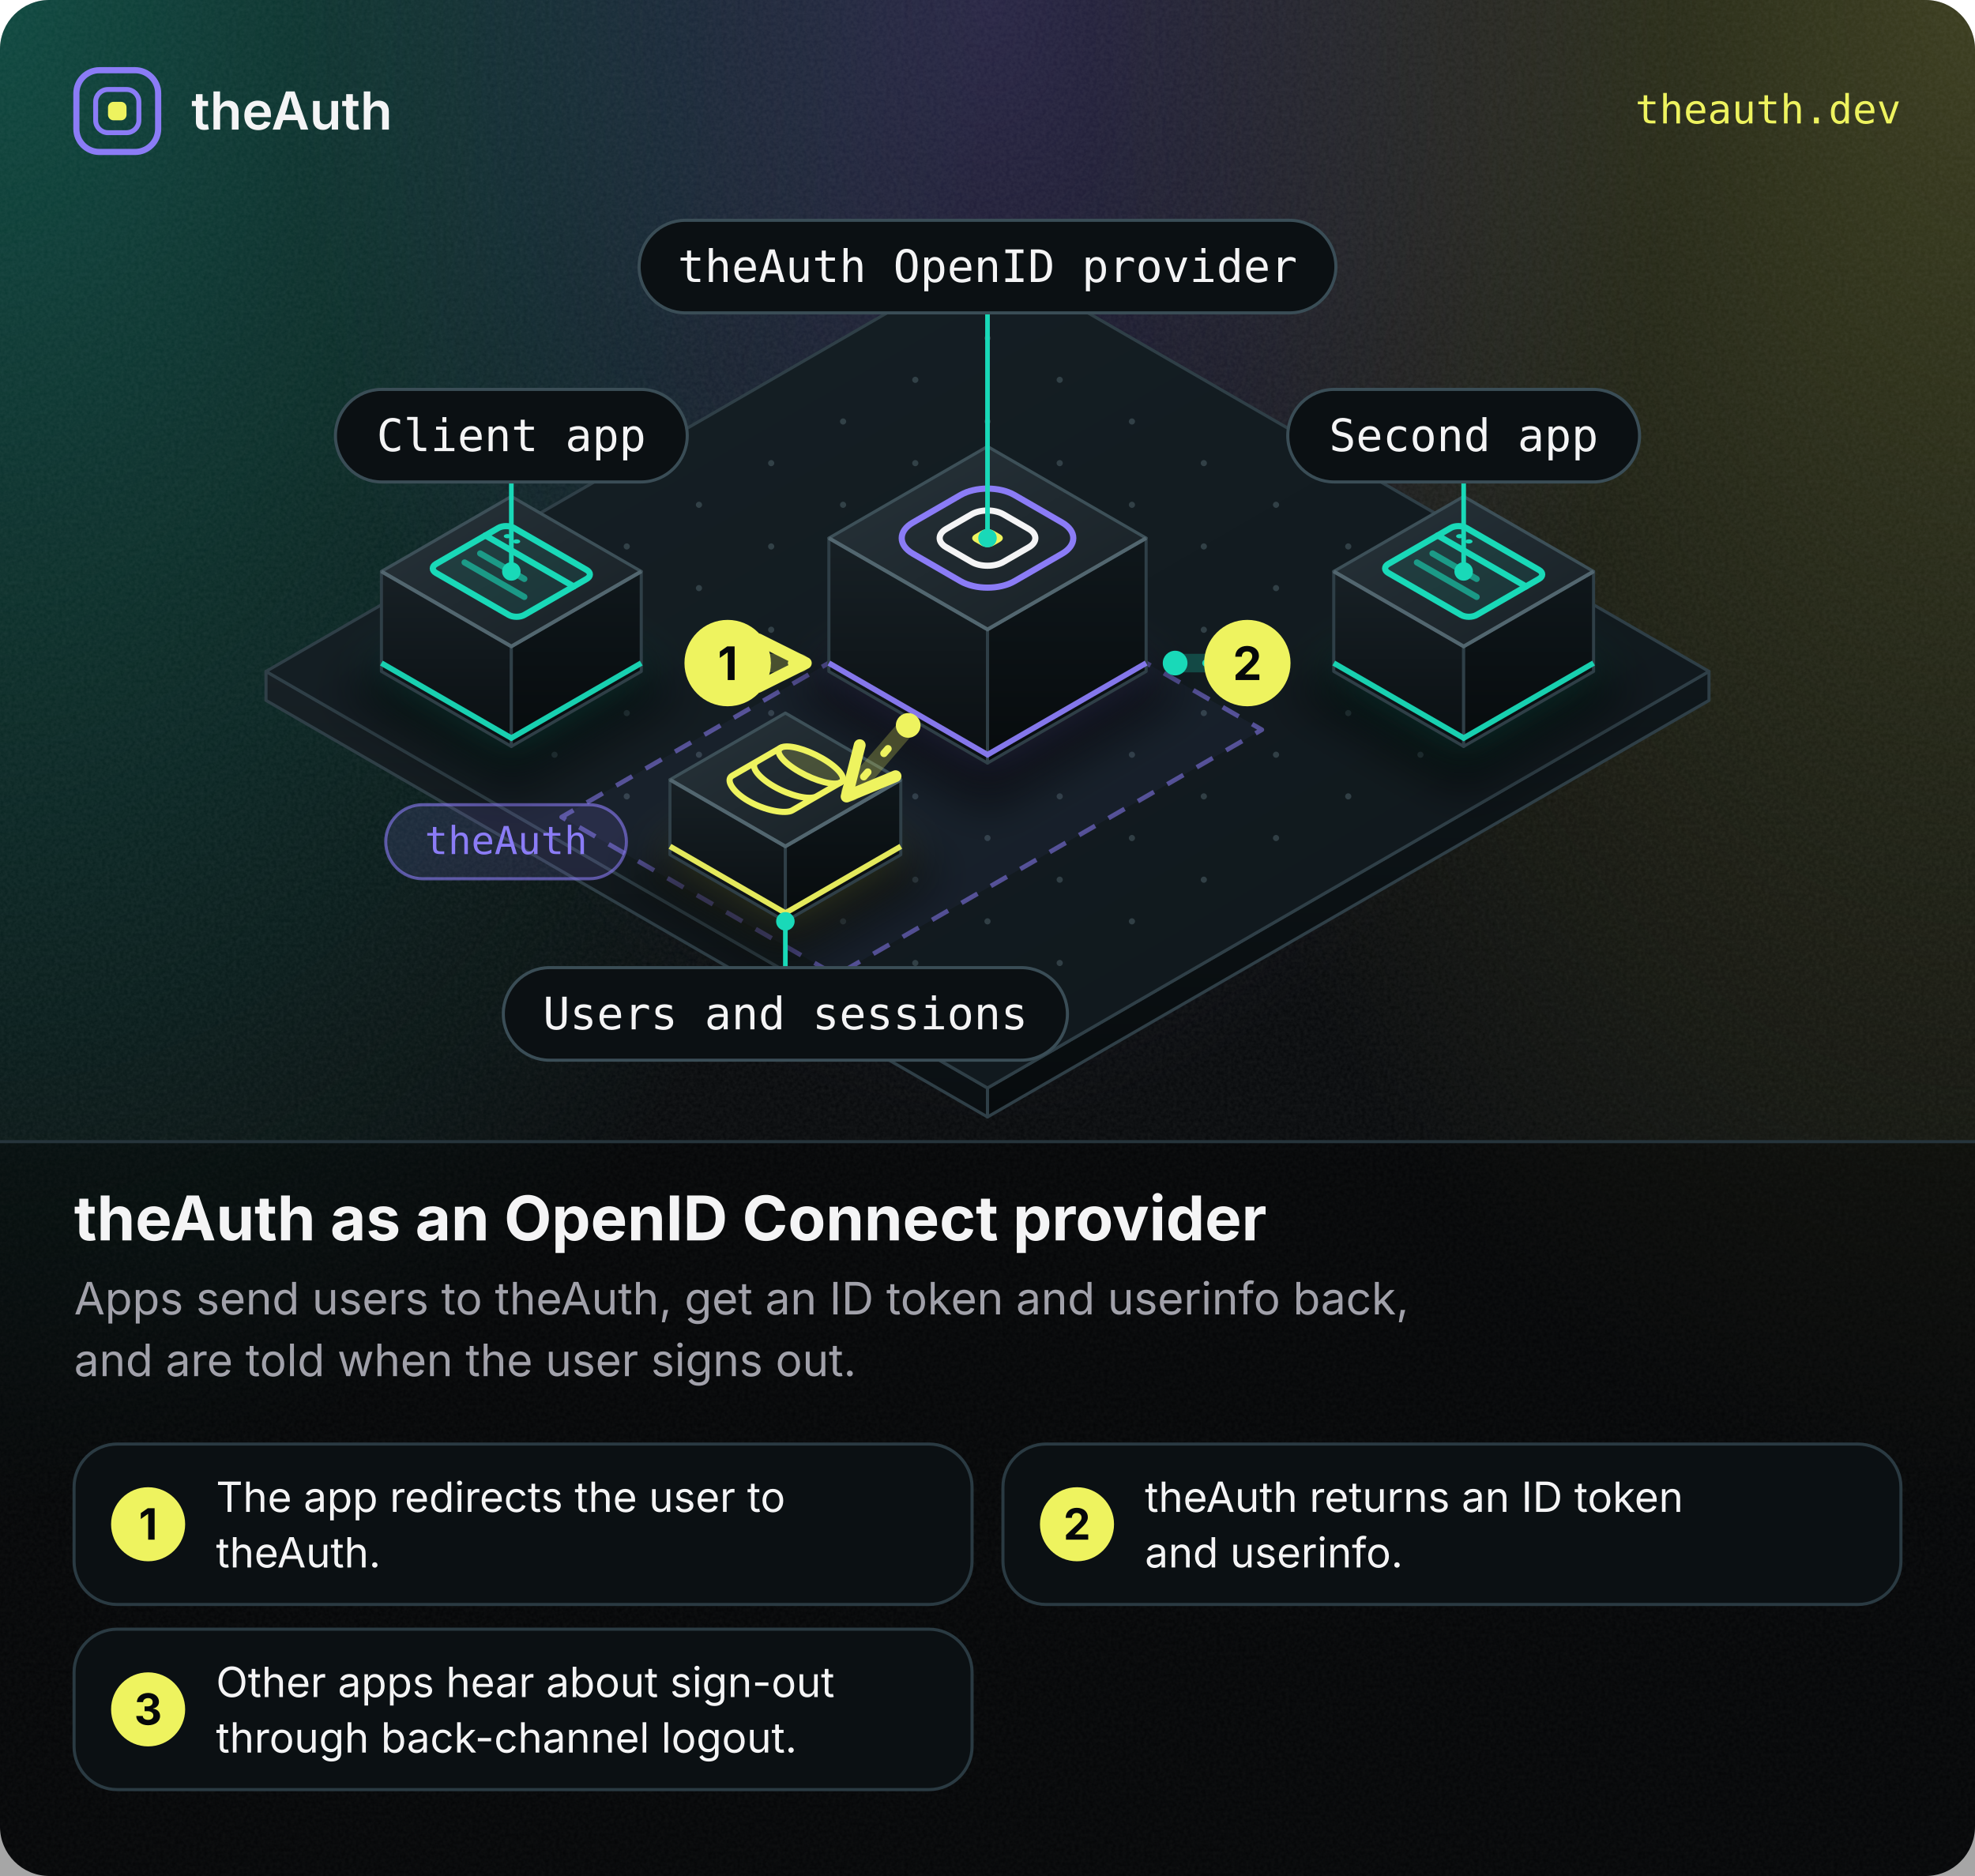
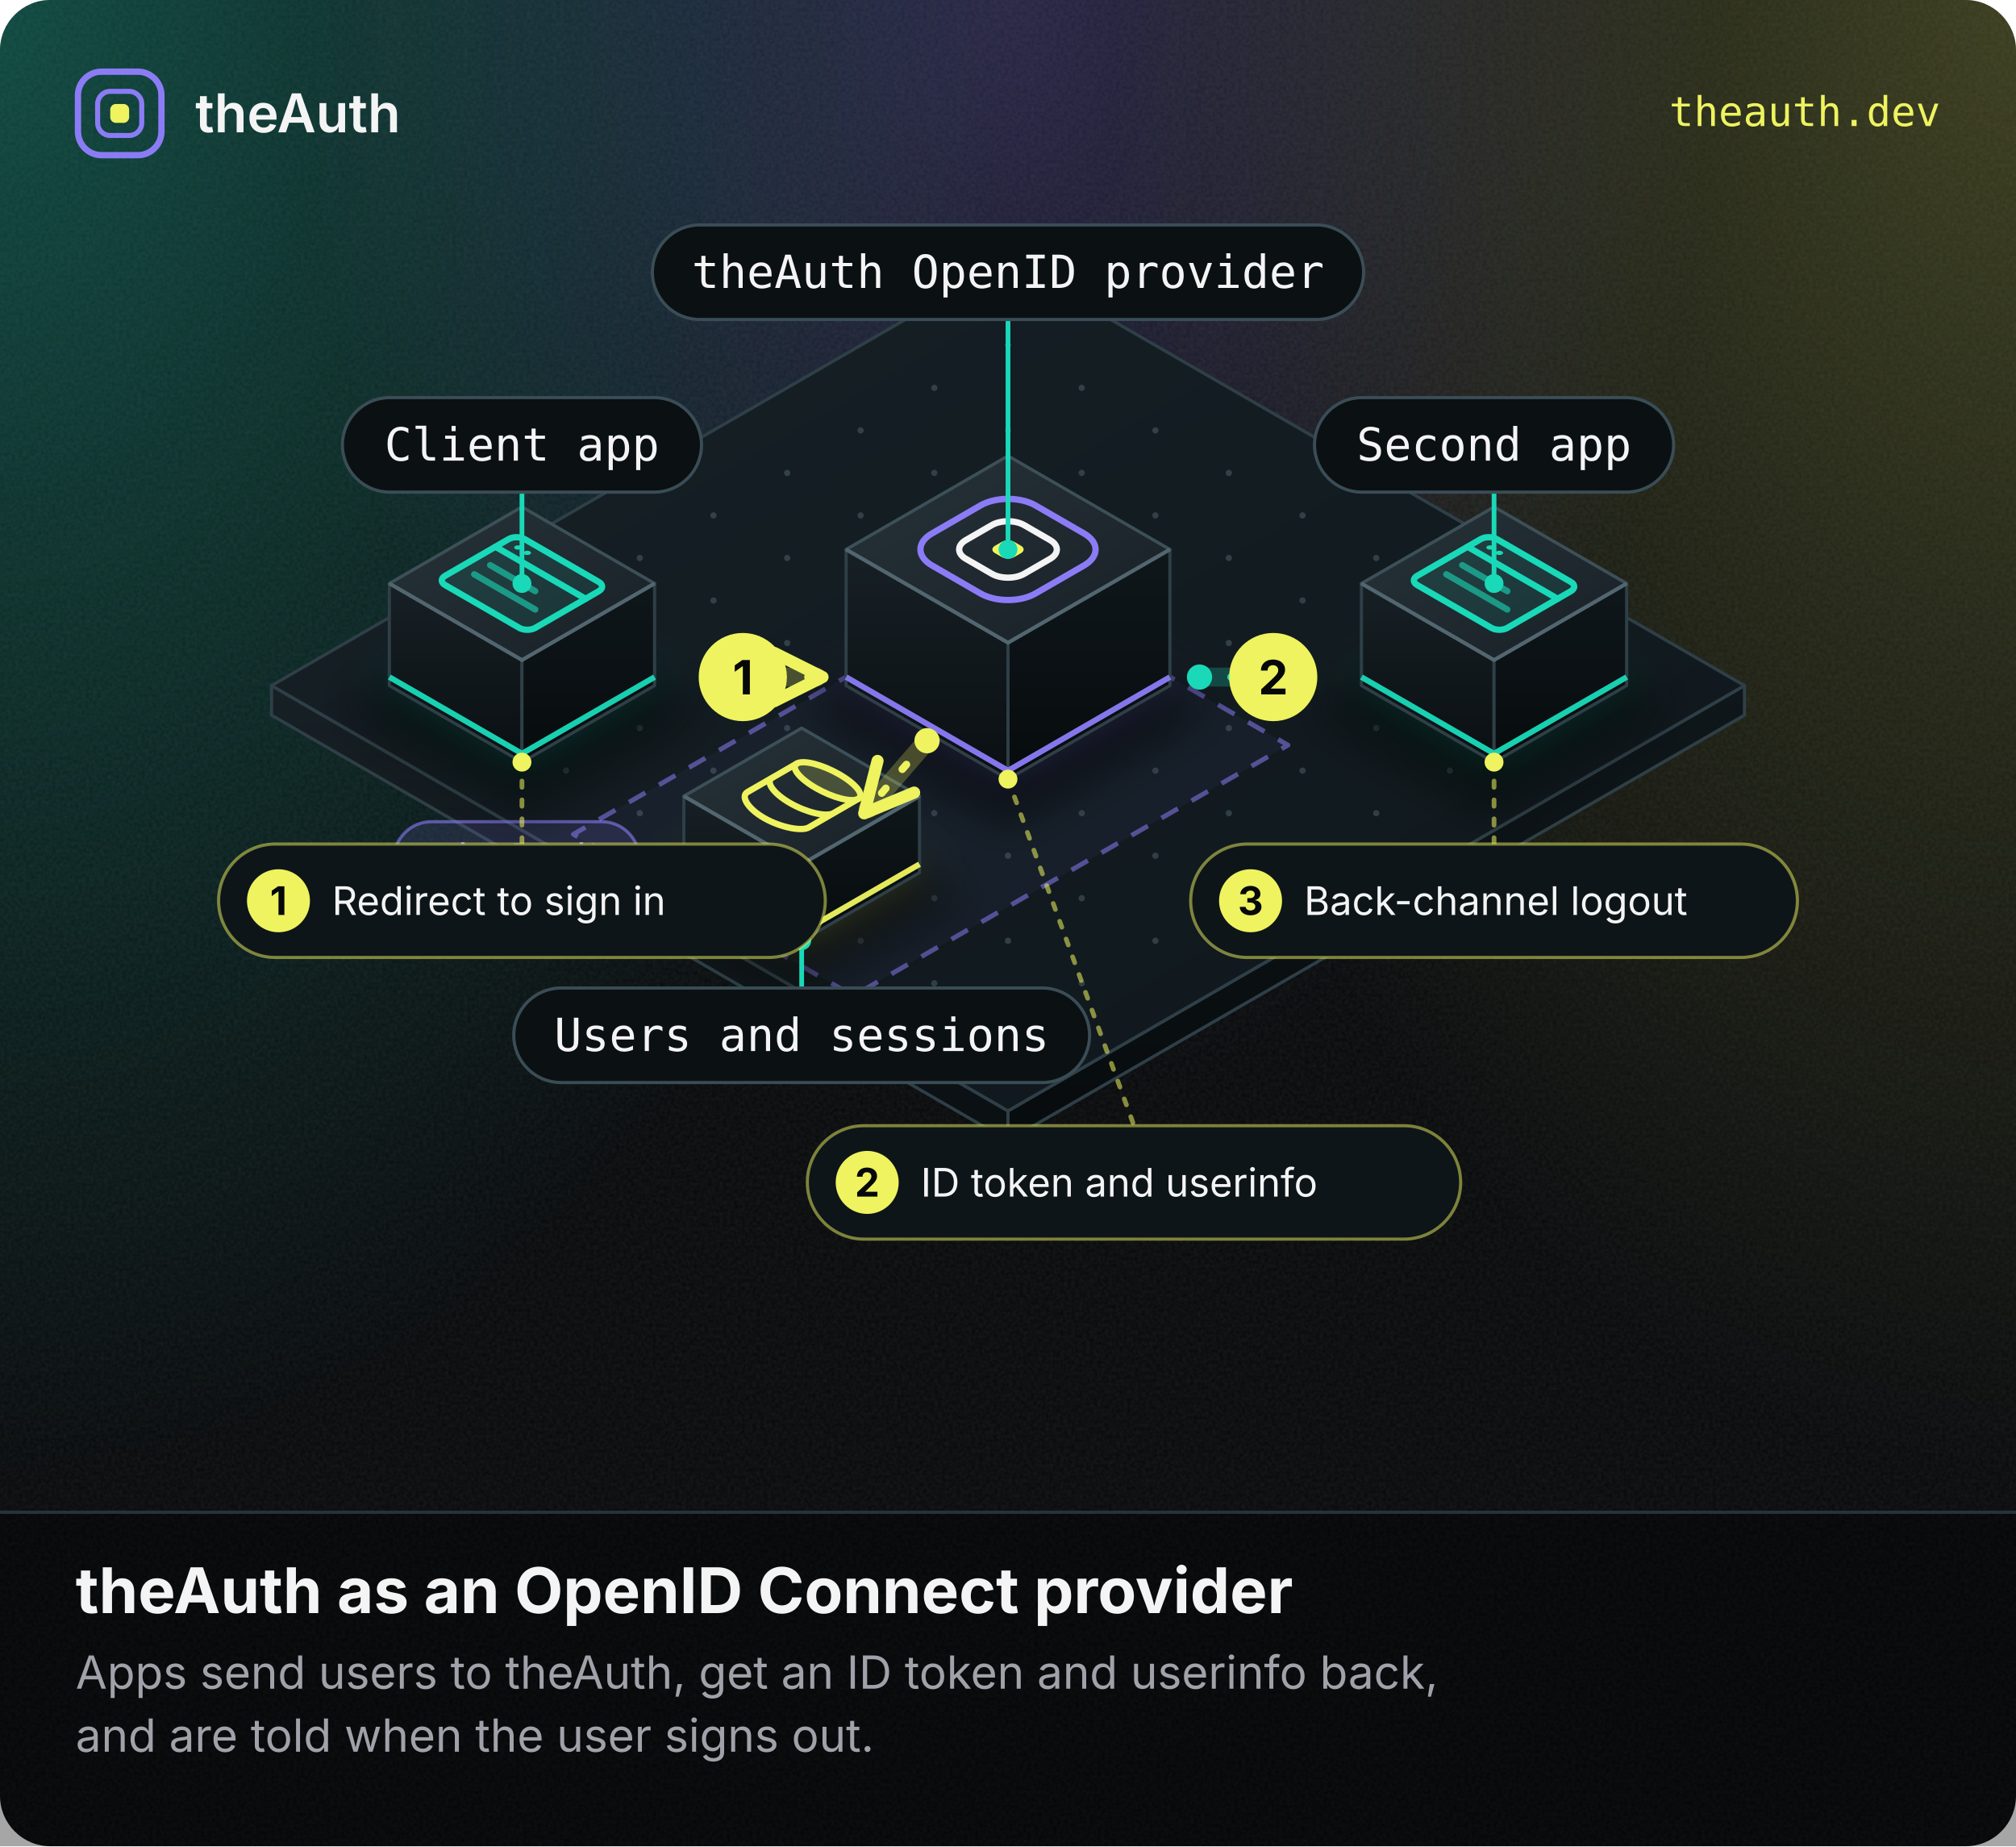
- <svg xmlns="http://www.w3.org/2000/svg" viewBox="0 0 640 608" preserveAspectRatio="xMidYMid meet" role="img" aria-labelledby="t d" font-family="Inter,ui-sans-serif,system-ui,-apple-system,Segoe UI,Roboto,sans-serif">
+ <svg xmlns="http://www.w3.org/2000/svg" viewBox="0 0 640 586" preserveAspectRatio="xMidYMid meet" role="img" aria-labelledby="t d" font-family="Inter,ui-sans-serif,system-ui,-apple-system,Segoe UI,Roboto,sans-serif">
  <defs>
-     <radialGradient id="g1" cx="0" cy="0" r="1" gradientUnits="userSpaceOnUse" gradientTransform="translate(0 0) scale(320 486.4)">
+     <radialGradient id="g1" cx="0" cy="0" r="1" gradientUnits="userSpaceOnUse" gradientTransform="translate(0 0) scale(320 468.8)">
      <stop stop-color="#19d9b8" stop-opacity=".30" />
      <stop offset="1" stop-color="#19d9b8" stop-opacity="0" />
    </radialGradient>
-     <radialGradient id="g2" cx="0" cy="0" r="1" gradientUnits="userSpaceOnUse" gradientTransform="translate(320 0) scale(224 364.8)">
+     <radialGradient id="g2" cx="0" cy="0" r="1" gradientUnits="userSpaceOnUse" gradientTransform="translate(320 0) scale(224 351.6)">
      <stop stop-color="#8b7cf6" stop-opacity=".24" />
      <stop offset="1" stop-color="#8b7cf6" stop-opacity="0" />
    </radialGradient>
-     <radialGradient id="g3" cx="0" cy="0" r="1" gradientUnits="userSpaceOnUse" gradientTransform="translate(640 0) scale(288 486.4)">
+     <radialGradient id="g3" cx="0" cy="0" r="1" gradientUnits="userSpaceOnUse" gradientTransform="translate(640 0) scale(288 468.8)">
      <stop stop-color="#eef35f" stop-opacity=".22" />
      <stop offset="1" stop-color="#eef35f" stop-opacity="0" />
    </radialGradient>
    <linearGradient id="tf" x1="0" y1="0" x2="1" y2="1">
      <stop stop-color="#27333a" />
      <stop offset="1" stop-color="#182025" />
    </linearGradient>
    <linearGradient id="lf" x1="0" y1="0" x2="0" y2="1">
      <stop stop-color="#172025" />
      <stop offset="1" stop-color="#0a0f12" />
    </linearGradient>
    <linearGradient id="rf" x1="0" y1="0" x2="0" y2="1">
      <stop stop-color="#0f171b" />
      <stop offset="1" stop-color="#070b0d" />
    </linearGradient>
    <linearGradient id="pf" x1="0" y1="0" x2="1" y2="1">
      <stop stop-color="#162026" />
      <stop offset="1" stop-color="#0f171b" />
    </linearGradient>
    <marker id="mt" viewBox="0 0 10 10" refX="8" refY="5" markerWidth="8" markerHeight="8" orient="auto-start-reverse">
      <path d="M1 1L9 5L1 9" fill="none" stroke="#19d9b8" stroke-width="2" stroke-linecap="round" stroke-linejoin="round" />
    </marker>
    <marker id="ml" viewBox="0 0 10 10" refX="8" refY="5" markerWidth="8" markerHeight="8" orient="auto-start-reverse">
      <path d="M1 1L9 5L1 9" fill="none" stroke="#eef35f" stroke-width="2" stroke-linecap="round" stroke-linejoin="round" />
    </marker>
    <marker id="mp" viewBox="0 0 10 10" refX="8" refY="5" markerWidth="8" markerHeight="8" orient="auto-start-reverse">
      <path d="M1 1L9 5L1 9" fill="none" stroke="#8b7cf6" stroke-width="2" stroke-linecap="round" stroke-linejoin="round" />
    </marker>
    <marker id="mr" viewBox="0 0 10 10" refX="8" refY="5" markerWidth="8" markerHeight="8" orient="auto-start-reverse">
      <path d="M1 1L9 5L1 9" fill="none" stroke="#f87171" stroke-width="2" stroke-linecap="round" stroke-linejoin="round" />
    </marker>
    <style>.flow{animation:flow 1.8s linear infinite}@keyframes flow{to{stroke-dashoffset:-20}}@media (prefers-reduced-motion:reduce){.flow{animation:none}}</style>
    <filter id="bl" x="-30%" y="-30%" width="160%" height="160%">
      <feGaussianBlur stdDeviation="7" />
    </filter>
    <filter id="n" x="0" y="0" width="100%" height="100%">
      <feTurbulence type="fractalNoise" baseFrequency=".85" numOctaves="2" seed="11" stitchTiles="stitch" />
      <feColorMatrix values="0 0 0 0 1  0 0 0 0 1  0 0 0 0 1  0 0 0 .7 0" />
    </filter>
  </defs>
-   <rect width="640" height="608" rx="16" fill="#06080a" />
-   <rect width="640" height="608" rx="16" fill="url(#g1)" />
-   <rect width="640" height="608" rx="16" fill="url(#g2)" />
-   <rect width="640" height="608" rx="16" fill="url(#g3)" />
-   <rect width="640" height="608" rx="16" filter="url(#n)" opacity=".10" />
+   <rect width="640" height="586" rx="16" fill="#06080a" />
+   <rect width="640" height="586" rx="16" fill="url(#g1)" />
+   <rect width="640" height="586" rx="16" fill="url(#g2)" />
+   <rect width="640" height="586" rx="16" fill="url(#g3)" />
+   <rect width="640" height="586" rx="16" filter="url(#n)" opacity=".10" />
  <polygon points="86.2,227 320,362 320,352.6 86.2,217.6" fill="url(#lf)" stroke="#2f3f47" stroke-width="1" stroke-linejoin="round" />
  <polygon points="553.8,227 320,362 320,352.6 553.8,217.6" fill="url(#rf)" stroke="#2f3f47" stroke-width="1" stroke-linejoin="round" />
  <polygon points="320,82.6 553.8,217.6 320,352.6 86.2,217.6" fill="url(#pf)" stroke="#2f3f47" stroke-width="1" stroke-linejoin="round" />
  <circle cx="320" cy="109.6" r="1" fill="#46585f" opacity=".6" />
  <circle cx="296.6" cy="123.1" r="1" fill="#46585f" opacity=".6" />
  <circle cx="273.2" cy="136.6" r="1" fill="#46585f" opacity=".6" />
  <circle cx="249.9" cy="150.1" r="1" fill="#46585f" opacity=".6" />
  <circle cx="226.5" cy="163.6" r="1" fill="#46585f" opacity=".6" />
  <circle cx="203.1" cy="177.1" r="1" fill="#46585f" opacity=".6" />
  <circle cx="179.7" cy="190.6" r="1" fill="#46585f" opacity=".6" />
  <circle cx="156.3" cy="204.1" r="1" fill="#46585f" opacity=".6" />
  <circle cx="132.9" cy="217.6" r="1" fill="#46585f" opacity=".6" />
  <circle cx="343.4" cy="123.1" r="1" fill="#46585f" opacity=".6" />
  <circle cx="320" cy="136.6" r="1" fill="#46585f" opacity=".6" />
  <circle cx="296.6" cy="150.1" r="1" fill="#46585f" opacity=".6" />
  <circle cx="273.2" cy="163.6" r="1" fill="#46585f" opacity=".6" />
  <circle cx="249.9" cy="177.1" r="1" fill="#46585f" opacity=".6" />
  <circle cx="226.5" cy="190.6" r="1" fill="#46585f" opacity=".6" />
  <circle cx="203.1" cy="204.1" r="1" fill="#46585f" opacity=".6" />
  <circle cx="179.7" cy="217.6" r="1" fill="#46585f" opacity=".6" />
  <circle cx="156.3" cy="231.1" r="1" fill="#46585f" opacity=".6" />
  <circle cx="366.8" cy="136.6" r="1" fill="#46585f" opacity=".6" />
  <circle cx="343.4" cy="150.1" r="1" fill="#46585f" opacity=".6" />
  <circle cx="320" cy="163.6" r="1" fill="#46585f" opacity=".6" />
  <circle cx="296.6" cy="177.1" r="1" fill="#46585f" opacity=".6" />
  <circle cx="273.2" cy="190.6" r="1" fill="#46585f" opacity=".6" />
  <circle cx="249.9" cy="204.1" r="1" fill="#46585f" opacity=".6" />
  <circle cx="226.5" cy="217.6" r="1" fill="#46585f" opacity=".6" />
  <circle cx="203.1" cy="231.1" r="1" fill="#46585f" opacity=".6" />
  <circle cx="179.7" cy="244.6" r="1" fill="#46585f" opacity=".6" />
  <circle cx="390.1" cy="150.1" r="1" fill="#46585f" opacity=".6" />
  <circle cx="366.8" cy="163.6" r="1" fill="#46585f" opacity=".6" />
  <circle cx="343.4" cy="177.1" r="1" fill="#46585f" opacity=".6" />
  <circle cx="320" cy="190.6" r="1" fill="#46585f" opacity=".6" />
  <circle cx="296.6" cy="204.1" r="1" fill="#46585f" opacity=".6" />
  <circle cx="273.2" cy="217.6" r="1" fill="#46585f" opacity=".6" />
  <circle cx="249.9" cy="231.1" r="1" fill="#46585f" opacity=".6" />
  <circle cx="226.5" cy="244.6" r="1" fill="#46585f" opacity=".6" />
  <circle cx="203.1" cy="258.1" r="1" fill="#46585f" opacity=".6" />
  <circle cx="413.5" cy="163.6" r="1" fill="#46585f" opacity=".6" />
  <circle cx="390.1" cy="177.1" r="1" fill="#46585f" opacity=".6" />
  <circle cx="366.8" cy="190.6" r="1" fill="#46585f" opacity=".6" />
  <circle cx="343.4" cy="204.1" r="1" fill="#46585f" opacity=".6" />
  <circle cx="320" cy="217.6" r="1" fill="#46585f" opacity=".6" />
  <circle cx="296.6" cy="231.1" r="1" fill="#46585f" opacity=".6" />
  <circle cx="273.2" cy="244.6" r="1" fill="#46585f" opacity=".6" />
  <circle cx="249.9" cy="258.1" r="1" fill="#46585f" opacity=".6" />
  <circle cx="226.5" cy="271.6" r="1" fill="#46585f" opacity=".6" />
  <circle cx="436.9" cy="177.1" r="1" fill="#46585f" opacity=".6" />
  <circle cx="413.5" cy="190.6" r="1" fill="#46585f" opacity=".6" />
  <circle cx="390.1" cy="204.1" r="1" fill="#46585f" opacity=".6" />
  <circle cx="366.8" cy="217.6" r="1" fill="#46585f" opacity=".6" />
  <circle cx="343.4" cy="231.1" r="1" fill="#46585f" opacity=".6" />
  <circle cx="320" cy="244.6" r="1" fill="#46585f" opacity=".6" />
  <circle cx="296.6" cy="258.1" r="1" fill="#46585f" opacity=".6" />
  <circle cx="273.2" cy="271.6" r="1" fill="#46585f" opacity=".6" />
  <circle cx="249.9" cy="285.1" r="1" fill="#46585f" opacity=".6" />
  <circle cx="460.3" cy="190.6" r="1" fill="#46585f" opacity=".6" />
  <circle cx="436.9" cy="204.1" r="1" fill="#46585f" opacity=".6" />
  <circle cx="413.5" cy="217.6" r="1" fill="#46585f" opacity=".6" />
  <circle cx="390.1" cy="231.1" r="1" fill="#46585f" opacity=".6" />
  <circle cx="366.8" cy="244.6" r="1" fill="#46585f" opacity=".6" />
  <circle cx="343.4" cy="258.1" r="1" fill="#46585f" opacity=".6" />
  <circle cx="320" cy="271.6" r="1" fill="#46585f" opacity=".6" />
  <circle cx="296.6" cy="285.1" r="1" fill="#46585f" opacity=".6" />
  <circle cx="273.2" cy="298.6" r="1" fill="#46585f" opacity=".6" />
  <circle cx="483.7" cy="204.1" r="1" fill="#46585f" opacity=".6" />
  <circle cx="460.3" cy="217.6" r="1" fill="#46585f" opacity=".6" />
  <circle cx="436.9" cy="231.1" r="1" fill="#46585f" opacity=".6" />
  <circle cx="413.5" cy="244.6" r="1" fill="#46585f" opacity=".6" />
  <circle cx="390.1" cy="258.1" r="1" fill="#46585f" opacity=".6" />
  <circle cx="366.8" cy="271.6" r="1" fill="#46585f" opacity=".6" />
  <circle cx="343.4" cy="285.1" r="1" fill="#46585f" opacity=".6" />
  <circle cx="320" cy="298.6" r="1" fill="#46585f" opacity=".6" />
  <circle cx="296.6" cy="312.1" r="1" fill="#46585f" opacity=".6" />
  <circle cx="507.1" cy="217.6" r="1" fill="#46585f" opacity=".6" />
  <circle cx="483.7" cy="231.1" r="1" fill="#46585f" opacity=".6" />
  <circle cx="460.3" cy="244.6" r="1" fill="#46585f" opacity=".6" />
  <circle cx="436.9" cy="258.1" r="1" fill="#46585f" opacity=".6" />
  <circle cx="413.5" cy="271.6" r="1" fill="#46585f" opacity=".6" />
  <circle cx="390.1" cy="285.1" r="1" fill="#46585f" opacity=".6" />
  <circle cx="366.8" cy="298.6" r="1" fill="#46585f" opacity=".6" />
  <circle cx="343.4" cy="312.1" r="1" fill="#46585f" opacity=".6" />
  <circle cx="320" cy="325.6" r="1" fill="#46585f" opacity=".6" />
  <polygon points="320,185.2 408.9,236.5 270.9,316.1 182,264.8" fill="#8b7cf6" fill-opacity=".05" stroke="#8b7cf6" stroke-opacity=".55" stroke-width="1.5" stroke-dasharray="6 5" stroke-linejoin="round" />
  <rect x="125" y="260.8" width="78" height="24" rx="12" fill="#8b7cf6" fill-opacity=".14" stroke="#8b7cf6" stroke-opacity=".6" />
  <text x="164" y="276.8" text-anchor="middle" font-size="12.5" fill="#8b7cf6" font-family="ui-monospace,JetBrains Mono,Menlo,Consolas,monospace">theAuth</text>
  <polygon points="165.7,192.4 220.9,224.3 165.7,256.2 110.5,224.3" fill="#000" opacity=".6" filter="url(#bl)" />
  <polygon points="165.7,190.6 212.4,217.6 165.7,244.6 118.9,217.6" fill="#19d9b8" opacity=".16" filter="url(#bl)" />
  <polygon points="123.6,217.6 165.7,241.9 165.7,209.5 123.6,185.2" fill="url(#lf)" stroke="#2f3f47" stroke-width="1" stroke-linejoin="round" />
  <polygon points="207.8,217.6 165.7,241.9 165.7,209.5 207.8,185.2" fill="url(#rf)" stroke="#2f3f47" stroke-width="1" stroke-linejoin="round" />
  <polygon points="165.7,160.9 207.8,185.2 165.7,209.5 123.6,185.2" fill="url(#tf)" stroke="#3d5058" stroke-width="1" stroke-linejoin="round" />
  <polyline points="123.6,185.2 165.7,209.5 207.8,185.2" fill="none" stroke="#52666f" stroke-width="1.2" />
  <polyline points="123.6,214.9 165.7,239.2 207.8,214.9" fill="none" stroke="#19d9b8" stroke-width="1.8" opacity=".95" />
  <g transform="matrix(42.088 24.3 -42.088 24.3 165.7 160.9)" fill="none" stroke-width="2" stroke-linecap="round" stroke-linejoin="round" style="vector-effect:non-scaling-stroke">
    <rect vector-effect="non-scaling-stroke" x=".16" y=".2" width=".68" height=".6" rx=".06" fill="#19d9b8" fill-opacity=".1" stroke="#19d9b8" />
    <path vector-effect="non-scaling-stroke" d="M.16 .36H.84" stroke="#19d9b8" />
    <circle vector-effect="non-scaling-stroke" cx=".25" cy=".28" r=".02" fill="#19d9b8" stroke="none" />
    <circle vector-effect="non-scaling-stroke" cx=".32" cy=".28" r=".02" fill="#19d9b8" stroke="none" />
    <path vector-effect="non-scaling-stroke" d="M.26 .5H.6M.26 .62H.72" stroke="#19d9b8" stroke-opacity=".6" />
  </g>
  <polygon points="320,187 384.5,224.3 320,261.6 255.5,224.3" fill="#000" opacity=".6" filter="url(#bl)" />
  <polygon points="320,185.2 376.1,217.6 320,250 263.9,217.6" fill="#8b7cf6" opacity=".16" filter="url(#bl)" />
  <polygon points="268.6,217.6 320,247.3 320,204 268.6,174.4" fill="url(#lf)" stroke="#2f3f47" stroke-width="1" stroke-linejoin="round" />
  <polygon points="371.4,217.6 320,247.3 320,204 371.4,174.4" fill="url(#rf)" stroke="#2f3f47" stroke-width="1" stroke-linejoin="round" />
  <polygon points="320,144.7 371.4,174.4 320,204 268.6,174.4" fill="url(#tf)" stroke="#3d5058" stroke-width="1" stroke-linejoin="round" />
  <polyline points="268.6,174.4 320,204 371.4,174.4" fill="none" stroke="#52666f" stroke-width="1.2" />
  <polyline points="268.6,214.9 320,244.6 371.4,214.9" fill="none" stroke="#8b7cf6" stroke-width="1.8" opacity=".95" />
  <g transform="matrix(51.44 29.7 -51.44 29.7 320 144.7)" fill="none" stroke-width="2" stroke-linecap="round" stroke-linejoin="round" style="vector-effect:non-scaling-stroke">
    <rect vector-effect="non-scaling-stroke" x=".18" y=".18" width=".64" height=".64" rx=".17" fill="none" stroke="#8b7cf6" />
    <rect vector-effect="non-scaling-stroke" x=".32" y=".32" width=".36" height=".36" rx=".1" fill="none" stroke="#f4f4f5" />
    <rect vector-effect="non-scaling-stroke" x=".44" y=".44" width=".12" height=".12" rx=".04" fill="#eef35f" stroke="none" />
  </g>
  <polygon points="474.3,192.4 529.5,224.3 474.3,256.2 419.1,224.3" fill="#000" opacity=".6" filter="url(#bl)" />
  <polygon points="474.3,190.6 521.1,217.6 474.3,244.6 427.6,217.6" fill="#19d9b8" opacity=".16" filter="url(#bl)" />
  <polygon points="432.2,217.6 474.3,241.9 474.3,209.5 432.2,185.2" fill="url(#lf)" stroke="#2f3f47" stroke-width="1" stroke-linejoin="round" />
  <polygon points="516.4,217.6 474.3,241.9 474.3,209.5 516.4,185.2" fill="url(#rf)" stroke="#2f3f47" stroke-width="1" stroke-linejoin="round" />
  <polygon points="474.3,160.9 516.4,185.2 474.3,209.5 432.2,185.2" fill="url(#tf)" stroke="#3d5058" stroke-width="1" stroke-linejoin="round" />
  <polyline points="432.2,185.2 474.3,209.5 516.4,185.2" fill="none" stroke="#52666f" stroke-width="1.2" />
  <polyline points="432.2,214.9 474.3,239.2 516.4,214.9" fill="none" stroke="#19d9b8" stroke-width="1.8" opacity=".95" />
  <g transform="matrix(42.088 24.3 -42.088 24.3 474.3 160.9)" fill="none" stroke-width="2" stroke-linecap="round" stroke-linejoin="round" style="vector-effect:non-scaling-stroke">
    <rect vector-effect="non-scaling-stroke" x=".16" y=".2" width=".68" height=".6" rx=".06" fill="#19d9b8" fill-opacity=".1" stroke="#19d9b8" />
    <path vector-effect="non-scaling-stroke" d="M.16 .36H.84" stroke="#19d9b8" />
    <circle vector-effect="non-scaling-stroke" cx=".25" cy=".28" r=".02" fill="#19d9b8" stroke="none" />
    <circle vector-effect="non-scaling-stroke" cx=".32" cy=".28" r=".02" fill="#19d9b8" stroke="none" />
    <path vector-effect="non-scaling-stroke" d="M.26 .5H.6M.26 .62H.72" stroke="#19d9b8" stroke-opacity=".6" />
  </g>
  <polygon points="254.5,254.5 305,283.7 254.5,312.9 204,283.7" fill="#000" opacity=".6" filter="url(#bl)" />
  <polygon points="254.5,252.7 296.6,277 254.5,301.3 212.4,277" fill="#eef35f" opacity=".16" filter="url(#bl)" />
  <polygon points="217.1,277 254.5,298.6 254.5,274.3 217.1,252.7" fill="url(#lf)" stroke="#2f3f47" stroke-width="1" stroke-linejoin="round" />
  <polygon points="291.9,277 254.5,298.6 254.5,274.3 291.9,252.7" fill="url(#rf)" stroke="#2f3f47" stroke-width="1" stroke-linejoin="round" />
  <polygon points="254.5,231.1 291.9,252.7 254.5,274.3 217.1,252.7" fill="url(#tf)" stroke="#3d5058" stroke-width="1" stroke-linejoin="round" />
  <polyline points="217.1,252.7 254.5,274.3 291.9,252.7" fill="none" stroke="#52666f" stroke-width="1.2" />
  <polyline points="217.1,274.3 254.5,295.9 291.9,274.3" fill="none" stroke="#eef35f" stroke-width="1.8" opacity=".95" />
  <g transform="matrix(37.411 21.6 -37.411 21.6 254.5 231.1)" fill="none" stroke-width="2" stroke-linecap="round" stroke-linejoin="round" style="vector-effect:non-scaling-stroke">
    <ellipse vector-effect="non-scaling-stroke" cx=".5" cy=".28" rx=".26" ry=".1" fill="#eef35f" fill-opacity=".2" stroke="#eef35f" />
    <path vector-effect="non-scaling-stroke" d="M.24 .28V.7C.24 .76 .36 .82 .5 .82S.76 .76 .76 .7V.28M.24 .49C.24 .55 .36 .6 .5 .6S.76 .55 .76 .49" stroke="#eef35f" />
  </g>
  <polyline points="226.5,214.9 259.2,214.9" fill="none" stroke="#eef35f" stroke-opacity=".25" stroke-width="6" stroke-linecap="round" stroke-linejoin="round" />
  <polyline class="flow" points="226.5,214.9 259.2,214.9" fill="none" stroke="#eef35f" stroke-width="2.4" stroke-dasharray="2 8" stroke-linecap="round" stroke-linejoin="round" marker-end="url(#ml)" />
  <circle cx="226.5" cy="214.9" r="4" fill="#eef35f" />
  <polyline points="380.8,214.9 413.5,214.9" fill="none" stroke="#19d9b8" stroke-opacity=".25" stroke-width="6" stroke-linecap="round" stroke-linejoin="round" />
  <polyline class="flow" points="380.8,214.9 413.5,214.9" fill="none" stroke="#19d9b8" stroke-width="2.4" stroke-dasharray="2 8" stroke-linecap="round" stroke-linejoin="round" marker-end="url(#mt)" />
  <circle cx="380.8" cy="214.9" r="4" fill="#19d9b8" />
  <polyline points="294.3,235.1 275.6,256.7" fill="none" stroke="#eef35f" stroke-opacity=".25" stroke-width="6" stroke-linecap="round" stroke-linejoin="round" />
  <polyline class="flow" points="294.3,235.1 275.6,256.7" fill="none" stroke="#eef35f" stroke-width="2.4" stroke-dasharray="2 8" stroke-linecap="round" stroke-linejoin="round" marker-end="url(#ml)" />
  <circle cx="294.3" cy="235.1" r="4" fill="#eef35f" />
  <circle cx="235.8" cy="214.9" r="14" fill="#eef35f" />
  <text x="235.8" y="220.4" text-anchor="middle" font-size="15" font-weight="700" fill="#06080a">1</text>
  <circle cx="404.2" cy="214.9" r="14" fill="#eef35f" />
  <text x="404.2" y="220.4" text-anchor="middle" font-size="15" font-weight="700" fill="#06080a">2</text>
  <line x1="165.7" y1="156.2" x2="165.7" y2="185.2" stroke="#19d9b8" stroke-width="1.5" />
  <circle cx="165.7" cy="185.2" r="3" fill="#19d9b8" />
  <rect x="108.7" y="126.2" width="114" height="30" rx="15" fill="#0b1013" stroke="#3a4d56" />
  <text x="165.7" y="146.2" text-anchor="middle" font-size="14.5" fill="#f4f4f5" font-family="ui-monospace,JetBrains Mono,Menlo,Consolas,monospace">Client app</text>
  <line x1="320" y1="101.4" x2="320" y2="174.4" stroke="#19d9b8" stroke-width="1.5" />
  <circle cx="320" cy="174.4" r="3" fill="#19d9b8" />
  <rect x="207.1" y="71.4" width="225.8" height="30" rx="15" fill="#0b1013" stroke="#3a4d56" />
  <text x="320" y="91.4" text-anchor="middle" font-size="14.5" fill="#f4f4f5" font-family="ui-monospace,JetBrains Mono,Menlo,Consolas,monospace">theAuth OpenID provider</text>
  <line x1="474.3" y1="156.2" x2="474.3" y2="185.2" stroke="#19d9b8" stroke-width="1.5" />
  <circle cx="474.3" cy="185.2" r="3" fill="#19d9b8" />
  <rect x="417.3" y="126.2" width="114" height="30" rx="15" fill="#0b1013" stroke="#3a4d56" />
  <text x="474.3" y="146.2" text-anchor="middle" font-size="14.5" fill="#f4f4f5" font-family="ui-monospace,JetBrains Mono,Menlo,Consolas,monospace">Second app</text>
  <line x1="254.5" y1="298.6" x2="254.5" y2="313.6" stroke="#19d9b8" stroke-width="1.5" />
  <circle cx="254.5" cy="298.6" r="3" fill="#19d9b8" />
  <rect x="163.1" y="313.6" width="182.8" height="30" rx="15" fill="#0b1013" stroke="#3a4d56" />
  <text x="254.5" y="333.6" text-anchor="middle" font-size="14.5" fill="#f4f4f5" font-family="ui-monospace,JetBrains Mono,Menlo,Consolas,monospace">Users and sessions</text>
+   <path d="M165.7 241.9L165.7 267.9" stroke="#eef35f" stroke-opacity=".55" stroke-width="1.5" stroke-dasharray="2 4" stroke-linecap="round" />
+   <circle cx="165.7" cy="241.9" r="3" fill="#eef35f" />
+   <rect x="69.4" y="267.9" width="192.6" height="36" rx="18" fill="#0d1519" stroke="#eef35f" stroke-opacity=".5" />
+   <circle cx="88.4" cy="285.9" r="10" fill="#eef35f" />
+   <text x="88.4" y="290.4" text-anchor="middle" font-size="12.5" font-weight="700" fill="#06080a">1</text>
+   <text x="105.4" y="290.4" font-size="12.5" fill="#f4f4f5">Redirect to sign in</text>
+   <path d="M320 247.3L360 357.3" stroke="#eef35f" stroke-opacity=".55" stroke-width="1.5" stroke-dasharray="2 4" stroke-linecap="round" />
+   <circle cx="320" cy="247.3" r="3" fill="#eef35f" />
+   <rect x="256.3" y="357.3" width="207.4" height="36" rx="18" fill="#0d1519" stroke="#eef35f" stroke-opacity=".5" />
+   <circle cx="275.3" cy="375.3" r="10" fill="#eef35f" />
+   <text x="275.3" y="379.8" text-anchor="middle" font-size="12.5" font-weight="700" fill="#06080a">2</text>
+   <text x="292.3" y="379.8" font-size="12.5" fill="#f4f4f5">ID token and userinfo</text>
+   <path d="M474.3 241.9L474.3 267.9" stroke="#eef35f" stroke-opacity=".55" stroke-width="1.5" stroke-dasharray="2 4" stroke-linecap="round" />
+   <circle cx="474.3" cy="241.9" r="3" fill="#eef35f" />
+   <rect x="378" y="267.9" width="192.6" height="36" rx="18" fill="#0d1519" stroke="#eef35f" stroke-opacity=".5" />
+   <circle cx="397" cy="285.9" r="10" fill="#eef35f" />
+   <text x="397" y="290.4" text-anchor="middle" font-size="12.5" font-weight="700" fill="#06080a">3</text>
+   <text x="414" y="290.4" font-size="12.5" fill="#f4f4f5">Back-channel logout</text>
  <g transform="translate(24 22)">
    <rect x=".75" y=".75" width="26.5" height="26.5" rx="7.5" fill="none" stroke="#8b7cf6" stroke-width="2" />
    <rect x="7" y="7" width="14" height="14" rx="4" fill="none" stroke="#8b7cf6" stroke-width="1.6" />
    <rect x="11" y="11" width="6" height="6" rx="1.8" fill="#eef35f" />
    <text x="38" y="20" font-size="17" font-weight="600" fill="#f4f4f5">theAuth</text>
  </g>
-   <rect x="0" y="370" width="640" height="238" fill="#000" opacity=".35" />
-   <line x1="0" y1="370" x2="640" y2="370" stroke="#26343b" />
-   <text x="24" y="402" font-size="20" font-weight="650" fill="#f4f4f5">theAuth as an OpenID Connect provider</text>
-   <text x="24" y="426" font-size="14.5" fill="#a1a1aa">Apps send users to theAuth, get an ID token and userinfo back,</text>
-   <text x="24" y="446" font-size="14.5" fill="#a1a1aa">and are told when the user signs out.</text>
-   <rect x="24" y="468" width="291" height="52" rx="14" fill="#0b1013" stroke="#2a3a42" />
-   <circle cx="48" cy="494" r="12" fill="#eef35f" />
-   <text x="48" y="499" text-anchor="middle" font-size="14" font-weight="700" fill="#06080a">1</text>
-   <text x="70" y="490" font-size="13.5" fill="#f4f4f5">The app redirects the user to</text>
-   <text x="70" y="508" font-size="13.5" fill="#f4f4f5">theAuth.</text>
-   <rect x="325" y="468" width="291" height="52" rx="14" fill="#0b1013" stroke="#2a3a42" />
-   <circle cx="349" cy="494" r="12" fill="#eef35f" />
-   <text x="349" y="499" text-anchor="middle" font-size="14" font-weight="700" fill="#06080a">2</text>
-   <text x="371" y="490" font-size="13.5" fill="#f4f4f5">theAuth returns an ID token</text>
-   <text x="371" y="508" font-size="13.5" fill="#f4f4f5">and userinfo.</text>
-   <rect x="24" y="528" width="291" height="52" rx="14" fill="#0b1013" stroke="#2a3a42" />
-   <circle cx="48" cy="554" r="12" fill="#eef35f" />
-   <text x="48" y="559" text-anchor="middle" font-size="14" font-weight="700" fill="#06080a">3</text>
-   <text x="70" y="550" font-size="13.5" fill="#f4f4f5">Other apps hear about sign-out</text>
-   <text x="70" y="568" font-size="13.5" fill="#f4f4f5">through back-channel logout.</text>
+   <rect x="0" y="480" width="640" height="106" fill="#000" opacity=".35" />
+   <line x1="0" y1="480" x2="640" y2="480" stroke="#26343b" />
+   <text x="24" y="512" font-size="20" font-weight="650" fill="#f4f4f5">theAuth as an OpenID Connect provider</text>
+   <text x="24" y="536" font-size="14.5" fill="#a1a1aa">Apps send users to theAuth, get an ID token and userinfo back,</text>
+   <text x="24" y="556" font-size="14.5" fill="#a1a1aa">and are told when the user signs out.</text>
  <text x="616" y="40" text-anchor="end" font-size="13" fill="#eef35f" font-family="ui-monospace,JetBrains Mono,Menlo,Consolas,monospace">theauth.dev</text>
</svg>
